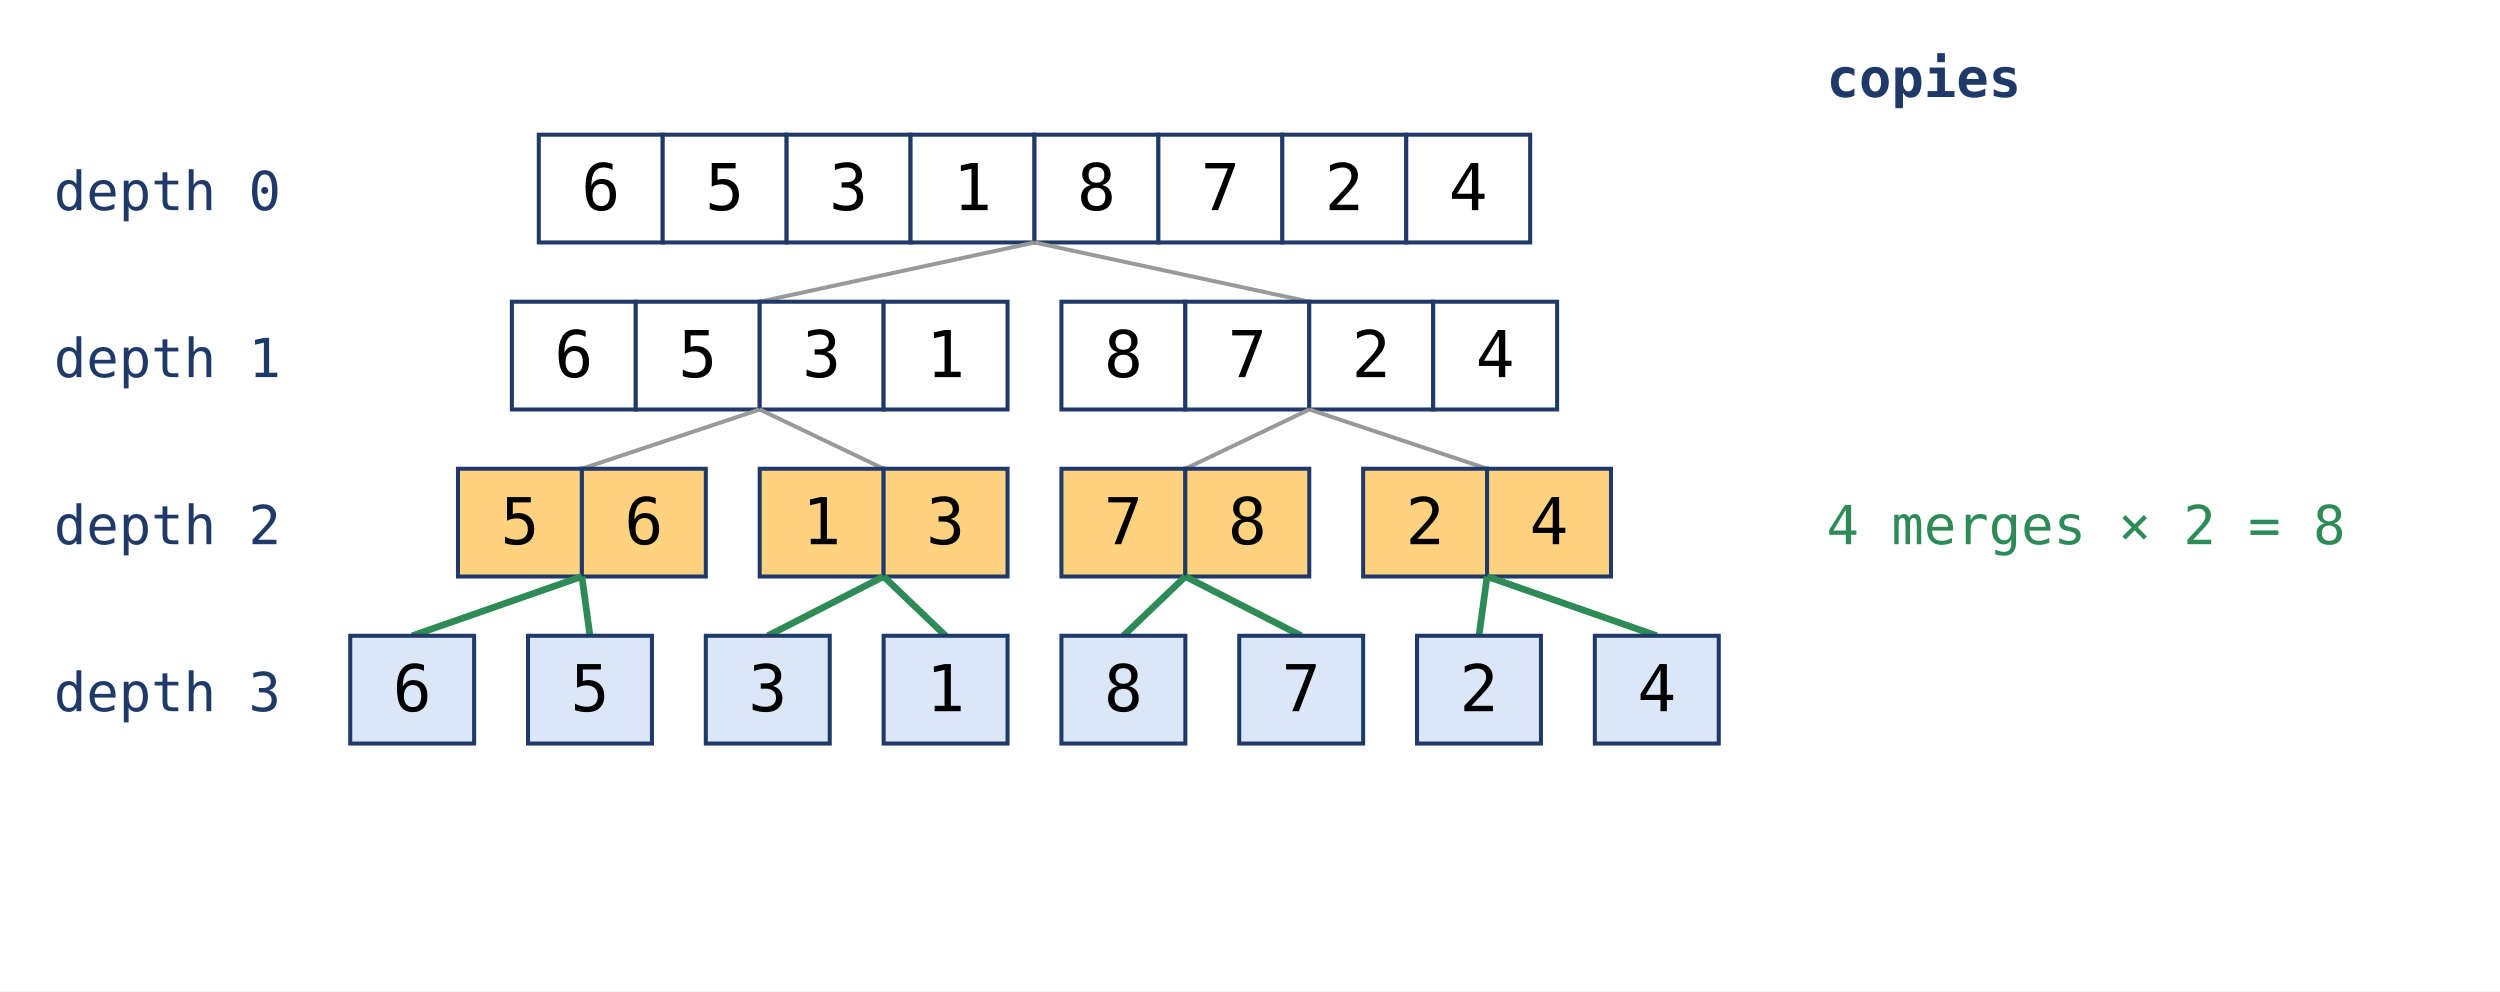
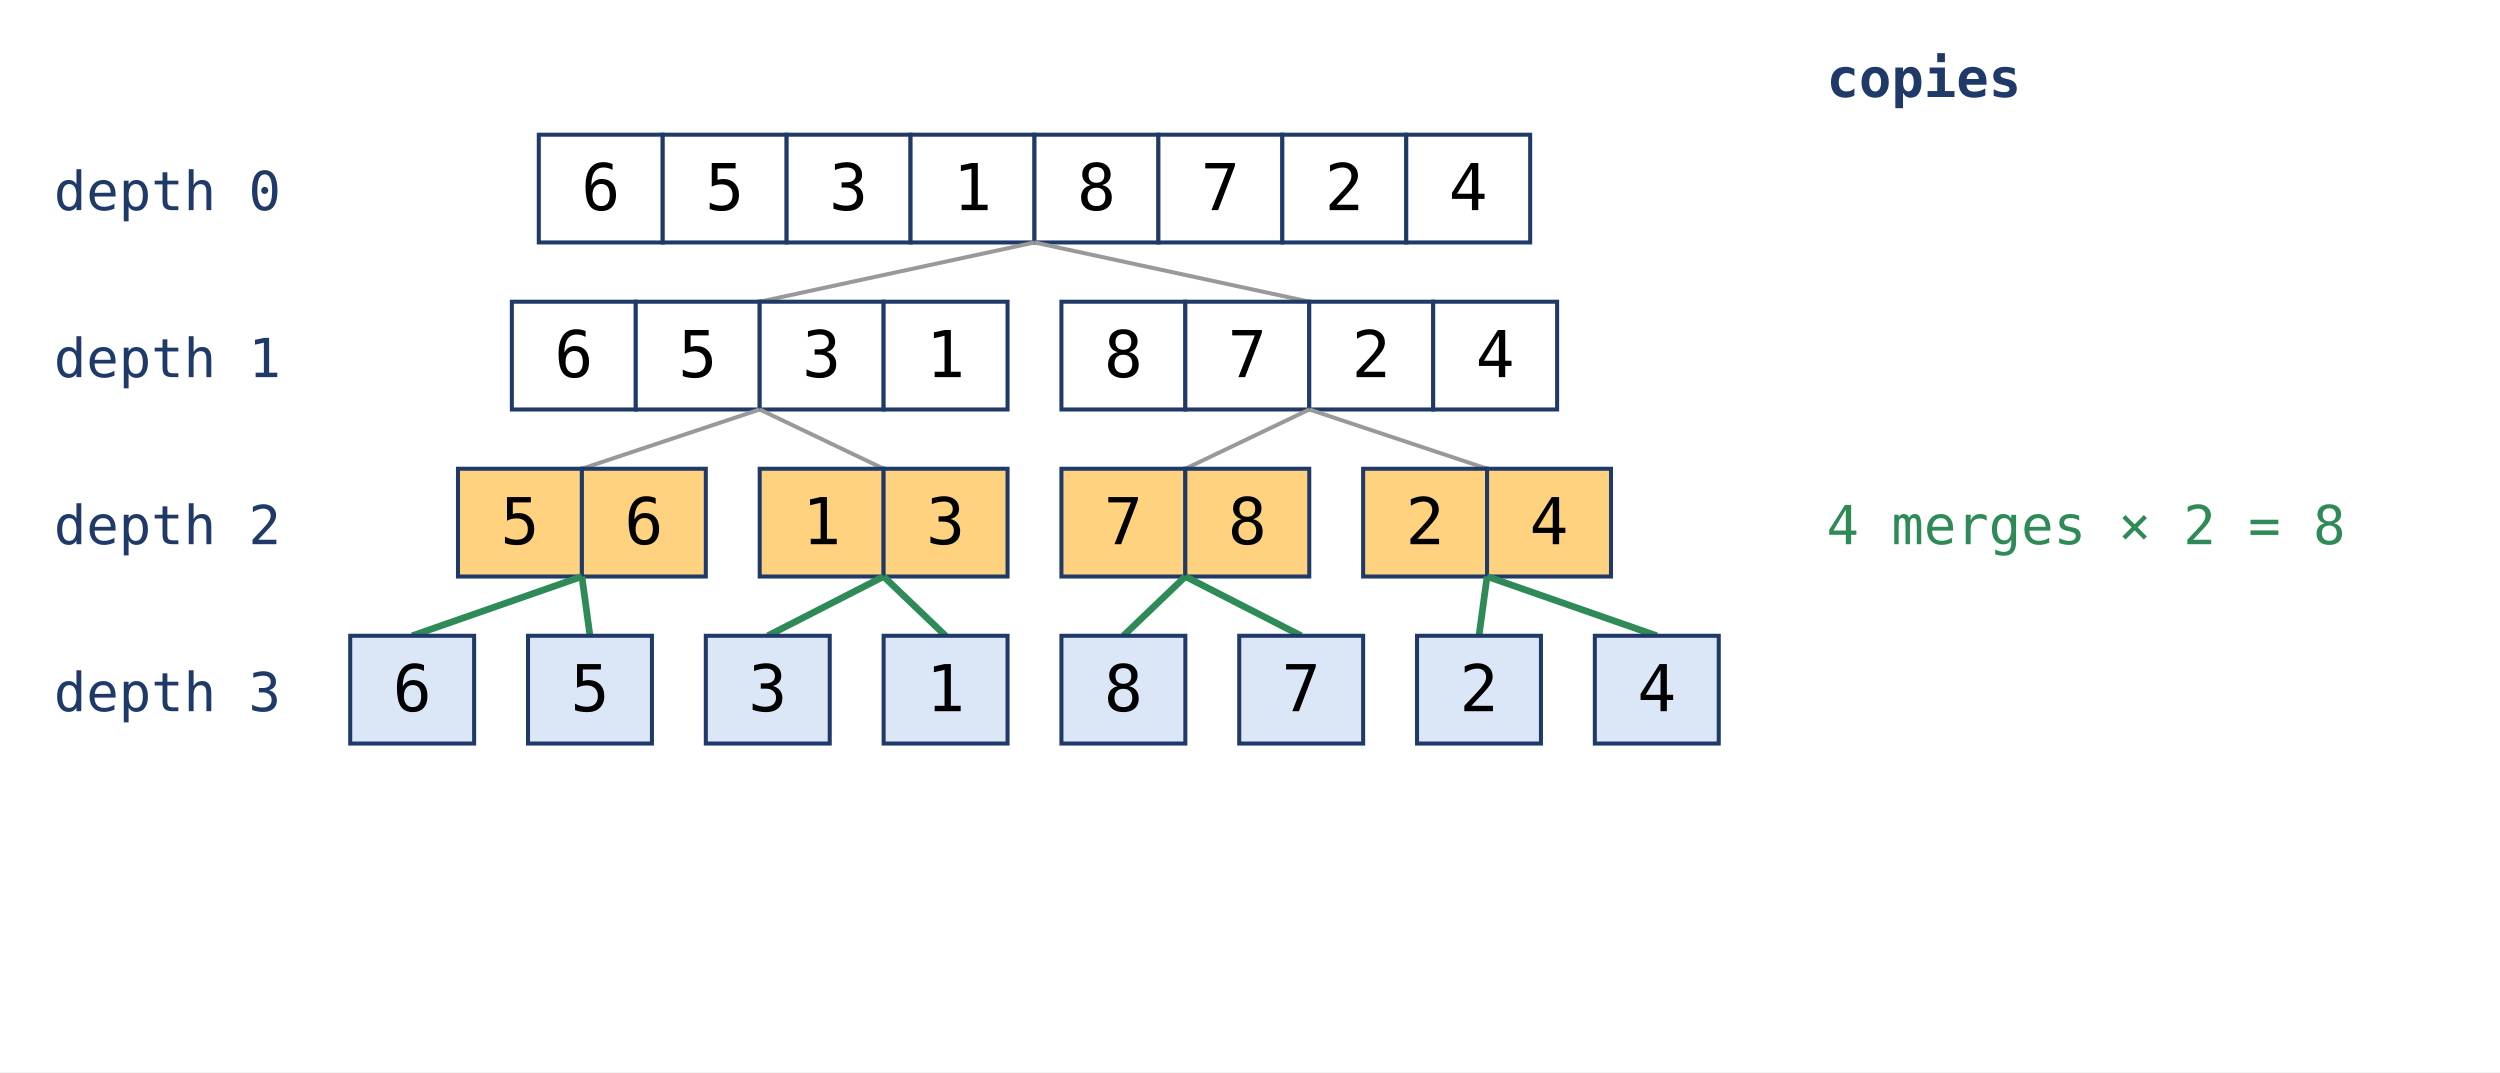
- <svg xmlns="http://www.w3.org/2000/svg" width="928" height="368" viewBox="0 0 928 368" font-family="Consolas, monospace" font-size="24">
-   <rect width="928" height="368" fill="#ffffff" />
+ <svg xmlns="http://www.w3.org/2000/svg" width="928" height="398" viewBox="0 0 928 398" font-family="Consolas, monospace" font-size="24">
+   <rect width="928" height="398" fill="#ffffff" />
  <g transform="translate(0, 34)">
    <text x="678" y="2" font-size="20" fill="#1f3a68" font-weight="bold">copies</text>
    <text x="20" y="44" font-size="20" fill="#1f3a68">depth 0</text>
    <text x="20" y="106" font-size="20" fill="#1f3a68">depth 1</text>
    <text x="20" y="168" font-size="20" fill="#1f3a68">depth 2</text>
    <text x="20" y="230" font-size="20" fill="#1f3a68">depth 3</text>
    <rect x="200.0" y="16" width="46" height="40" fill="#ffffff" stroke="#1f3a68" stroke-width="1.5" />
    <text x="223.0" y="44.0" text-anchor="middle" fill="#000000">6</text>
    <rect x="246.0" y="16" width="46" height="40" fill="#ffffff" stroke="#1f3a68" stroke-width="1.5" />
    <text x="269.0" y="44.0" text-anchor="middle" fill="#000000">5</text>
    <rect x="292.0" y="16" width="46" height="40" fill="#ffffff" stroke="#1f3a68" stroke-width="1.5" />
    <text x="315.0" y="44.0" text-anchor="middle" fill="#000000">3</text>
    <rect x="338.0" y="16" width="46" height="40" fill="#ffffff" stroke="#1f3a68" stroke-width="1.5" />
    <text x="361.0" y="44.0" text-anchor="middle" fill="#000000">1</text>
    <rect x="384.0" y="16" width="46" height="40" fill="#ffffff" stroke="#1f3a68" stroke-width="1.5" />
    <text x="407.0" y="44.0" text-anchor="middle" fill="#000000">8</text>
    <rect x="430.0" y="16" width="46" height="40" fill="#ffffff" stroke="#1f3a68" stroke-width="1.5" />
    <text x="453.0" y="44.0" text-anchor="middle" fill="#000000">7</text>
    <rect x="476.0" y="16" width="46" height="40" fill="#ffffff" stroke="#1f3a68" stroke-width="1.5" />
    <text x="499.0" y="44.0" text-anchor="middle" fill="#000000">2</text>
    <rect x="522.0" y="16" width="46" height="40" fill="#ffffff" stroke="#1f3a68" stroke-width="1.5" />
    <text x="545.0" y="44.0" text-anchor="middle" fill="#000000">4</text>
    <line x1="384.0" y1="56" x2="282.0" y2="78" stroke="#999999" stroke-width="1.5" />
    <line x1="384.0" y1="56" x2="486.0" y2="78" stroke="#999999" stroke-width="1.5" />
    <rect x="190.0" y="78" width="46" height="40" fill="#ffffff" stroke="#1f3a68" stroke-width="1.5" />
    <text x="213.0" y="106.0" text-anchor="middle" fill="#000000">6</text>
    <rect x="236.0" y="78" width="46" height="40" fill="#ffffff" stroke="#1f3a68" stroke-width="1.5" />
    <text x="259.0" y="106.0" text-anchor="middle" fill="#000000">5</text>
    <rect x="282.0" y="78" width="46" height="40" fill="#ffffff" stroke="#1f3a68" stroke-width="1.5" />
    <text x="305.0" y="106.0" text-anchor="middle" fill="#000000">3</text>
    <rect x="328.0" y="78" width="46" height="40" fill="#ffffff" stroke="#1f3a68" stroke-width="1.5" />
    <text x="351.0" y="106.0" text-anchor="middle" fill="#000000">1</text>
    <rect x="394.0" y="78" width="46" height="40" fill="#ffffff" stroke="#1f3a68" stroke-width="1.5" />
    <text x="417.0" y="106.0" text-anchor="middle" fill="#000000">8</text>
    <rect x="440.0" y="78" width="46" height="40" fill="#ffffff" stroke="#1f3a68" stroke-width="1.5" />
    <text x="463.0" y="106.0" text-anchor="middle" fill="#000000">7</text>
    <rect x="486.0" y="78" width="46" height="40" fill="#ffffff" stroke="#1f3a68" stroke-width="1.5" />
    <text x="509.0" y="106.0" text-anchor="middle" fill="#000000">2</text>
    <rect x="532.0" y="78" width="46" height="40" fill="#ffffff" stroke="#1f3a68" stroke-width="1.5" />
    <text x="555.0" y="106.0" text-anchor="middle" fill="#000000">4</text>
    <line x1="282.0" y1="118" x2="216.0" y2="140" stroke="#999999" stroke-width="1.5" />
    <line x1="282.0" y1="118" x2="328.0" y2="140" stroke="#999999" stroke-width="1.5" />
    <line x1="486.0" y1="118" x2="440.0" y2="140" stroke="#999999" stroke-width="1.5" />
    <line x1="486.0" y1="118" x2="552.0" y2="140" stroke="#999999" stroke-width="1.5" />
    <rect x="170.0" y="140" width="46" height="40" fill="#ffd27f" stroke="#1f3a68" stroke-width="1.5" />
    <text x="193.0" y="168.0" text-anchor="middle" fill="#000000">5</text>
    <rect x="216.0" y="140" width="46" height="40" fill="#ffd27f" stroke="#1f3a68" stroke-width="1.5" />
    <text x="239.0" y="168.0" text-anchor="middle" fill="#000000">6</text>
    <rect x="282.0" y="140" width="46" height="40" fill="#ffd27f" stroke="#1f3a68" stroke-width="1.5" />
    <text x="305.0" y="168.0" text-anchor="middle" fill="#000000">1</text>
    <rect x="328.0" y="140" width="46" height="40" fill="#ffd27f" stroke="#1f3a68" stroke-width="1.5" />
    <text x="351.0" y="168.0" text-anchor="middle" fill="#000000">3</text>
    <rect x="394.0" y="140" width="46" height="40" fill="#ffd27f" stroke="#1f3a68" stroke-width="1.5" />
    <text x="417.0" y="168.0" text-anchor="middle" fill="#000000">7</text>
    <rect x="440.0" y="140" width="46" height="40" fill="#ffd27f" stroke="#1f3a68" stroke-width="1.5" />
    <text x="463.0" y="168.0" text-anchor="middle" fill="#000000">8</text>
    <rect x="506.0" y="140" width="46" height="40" fill="#ffd27f" stroke="#1f3a68" stroke-width="1.5" />
    <text x="529.0" y="168.0" text-anchor="middle" fill="#000000">2</text>
    <rect x="552.0" y="140" width="46" height="40" fill="#ffd27f" stroke="#1f3a68" stroke-width="1.5" />
    <text x="575.0" y="168.0" text-anchor="middle" fill="#000000">4</text>
    <line x1="216.0" y1="180" x2="153.0" y2="202" stroke="#2e8b57" stroke-width="2.5" />
    <line x1="216.0" y1="180" x2="219.0" y2="202" stroke="#2e8b57" stroke-width="2.5" />
    <line x1="328.0" y1="180" x2="285.0" y2="202" stroke="#2e8b57" stroke-width="2.5" />
    <line x1="328.0" y1="180" x2="351.0" y2="202" stroke="#2e8b57" stroke-width="2.5" />
    <line x1="440.0" y1="180" x2="417.0" y2="202" stroke="#2e8b57" stroke-width="2.5" />
    <line x1="440.0" y1="180" x2="483.0" y2="202" stroke="#2e8b57" stroke-width="2.5" />
    <line x1="552.0" y1="180" x2="549.0" y2="202" stroke="#2e8b57" stroke-width="2.5" />
    <line x1="552.0" y1="180" x2="615.0" y2="202" stroke="#2e8b57" stroke-width="2.5" />
    <rect x="130.0" y="202" width="46" height="40" fill="#dbe6f6" stroke="#1f3a68" stroke-width="1.5" />
    <text x="153.0" y="230.0" text-anchor="middle" fill="#000000">6</text>
    <rect x="196.0" y="202" width="46" height="40" fill="#dbe6f6" stroke="#1f3a68" stroke-width="1.5" />
    <text x="219.0" y="230.0" text-anchor="middle" fill="#000000">5</text>
    <rect x="262.0" y="202" width="46" height="40" fill="#dbe6f6" stroke="#1f3a68" stroke-width="1.5" />
    <text x="285.0" y="230.0" text-anchor="middle" fill="#000000">3</text>
    <rect x="328.0" y="202" width="46" height="40" fill="#dbe6f6" stroke="#1f3a68" stroke-width="1.5" />
    <text x="351.0" y="230.0" text-anchor="middle" fill="#000000">1</text>
    <rect x="394.0" y="202" width="46" height="40" fill="#dbe6f6" stroke="#1f3a68" stroke-width="1.5" />
    <text x="417.0" y="230.0" text-anchor="middle" fill="#000000">8</text>
    <rect x="460.0" y="202" width="46" height="40" fill="#dbe6f6" stroke="#1f3a68" stroke-width="1.5" />
    <text x="483.0" y="230.0" text-anchor="middle" fill="#000000">7</text>
    <rect x="526.0" y="202" width="46" height="40" fill="#dbe6f6" stroke="#1f3a68" stroke-width="1.5" />
    <text x="549.0" y="230.0" text-anchor="middle" fill="#000000">2</text>
    <rect x="592.0" y="202" width="46" height="40" fill="#dbe6f6" stroke="#1f3a68" stroke-width="1.5" />
    <text x="615.0" y="230.0" text-anchor="middle" fill="#000000">4</text>
    <text x="678" y="168" font-size="20" fill="#2e8b57">4 merges × 2 = 8</text>
  </g>
</svg>
